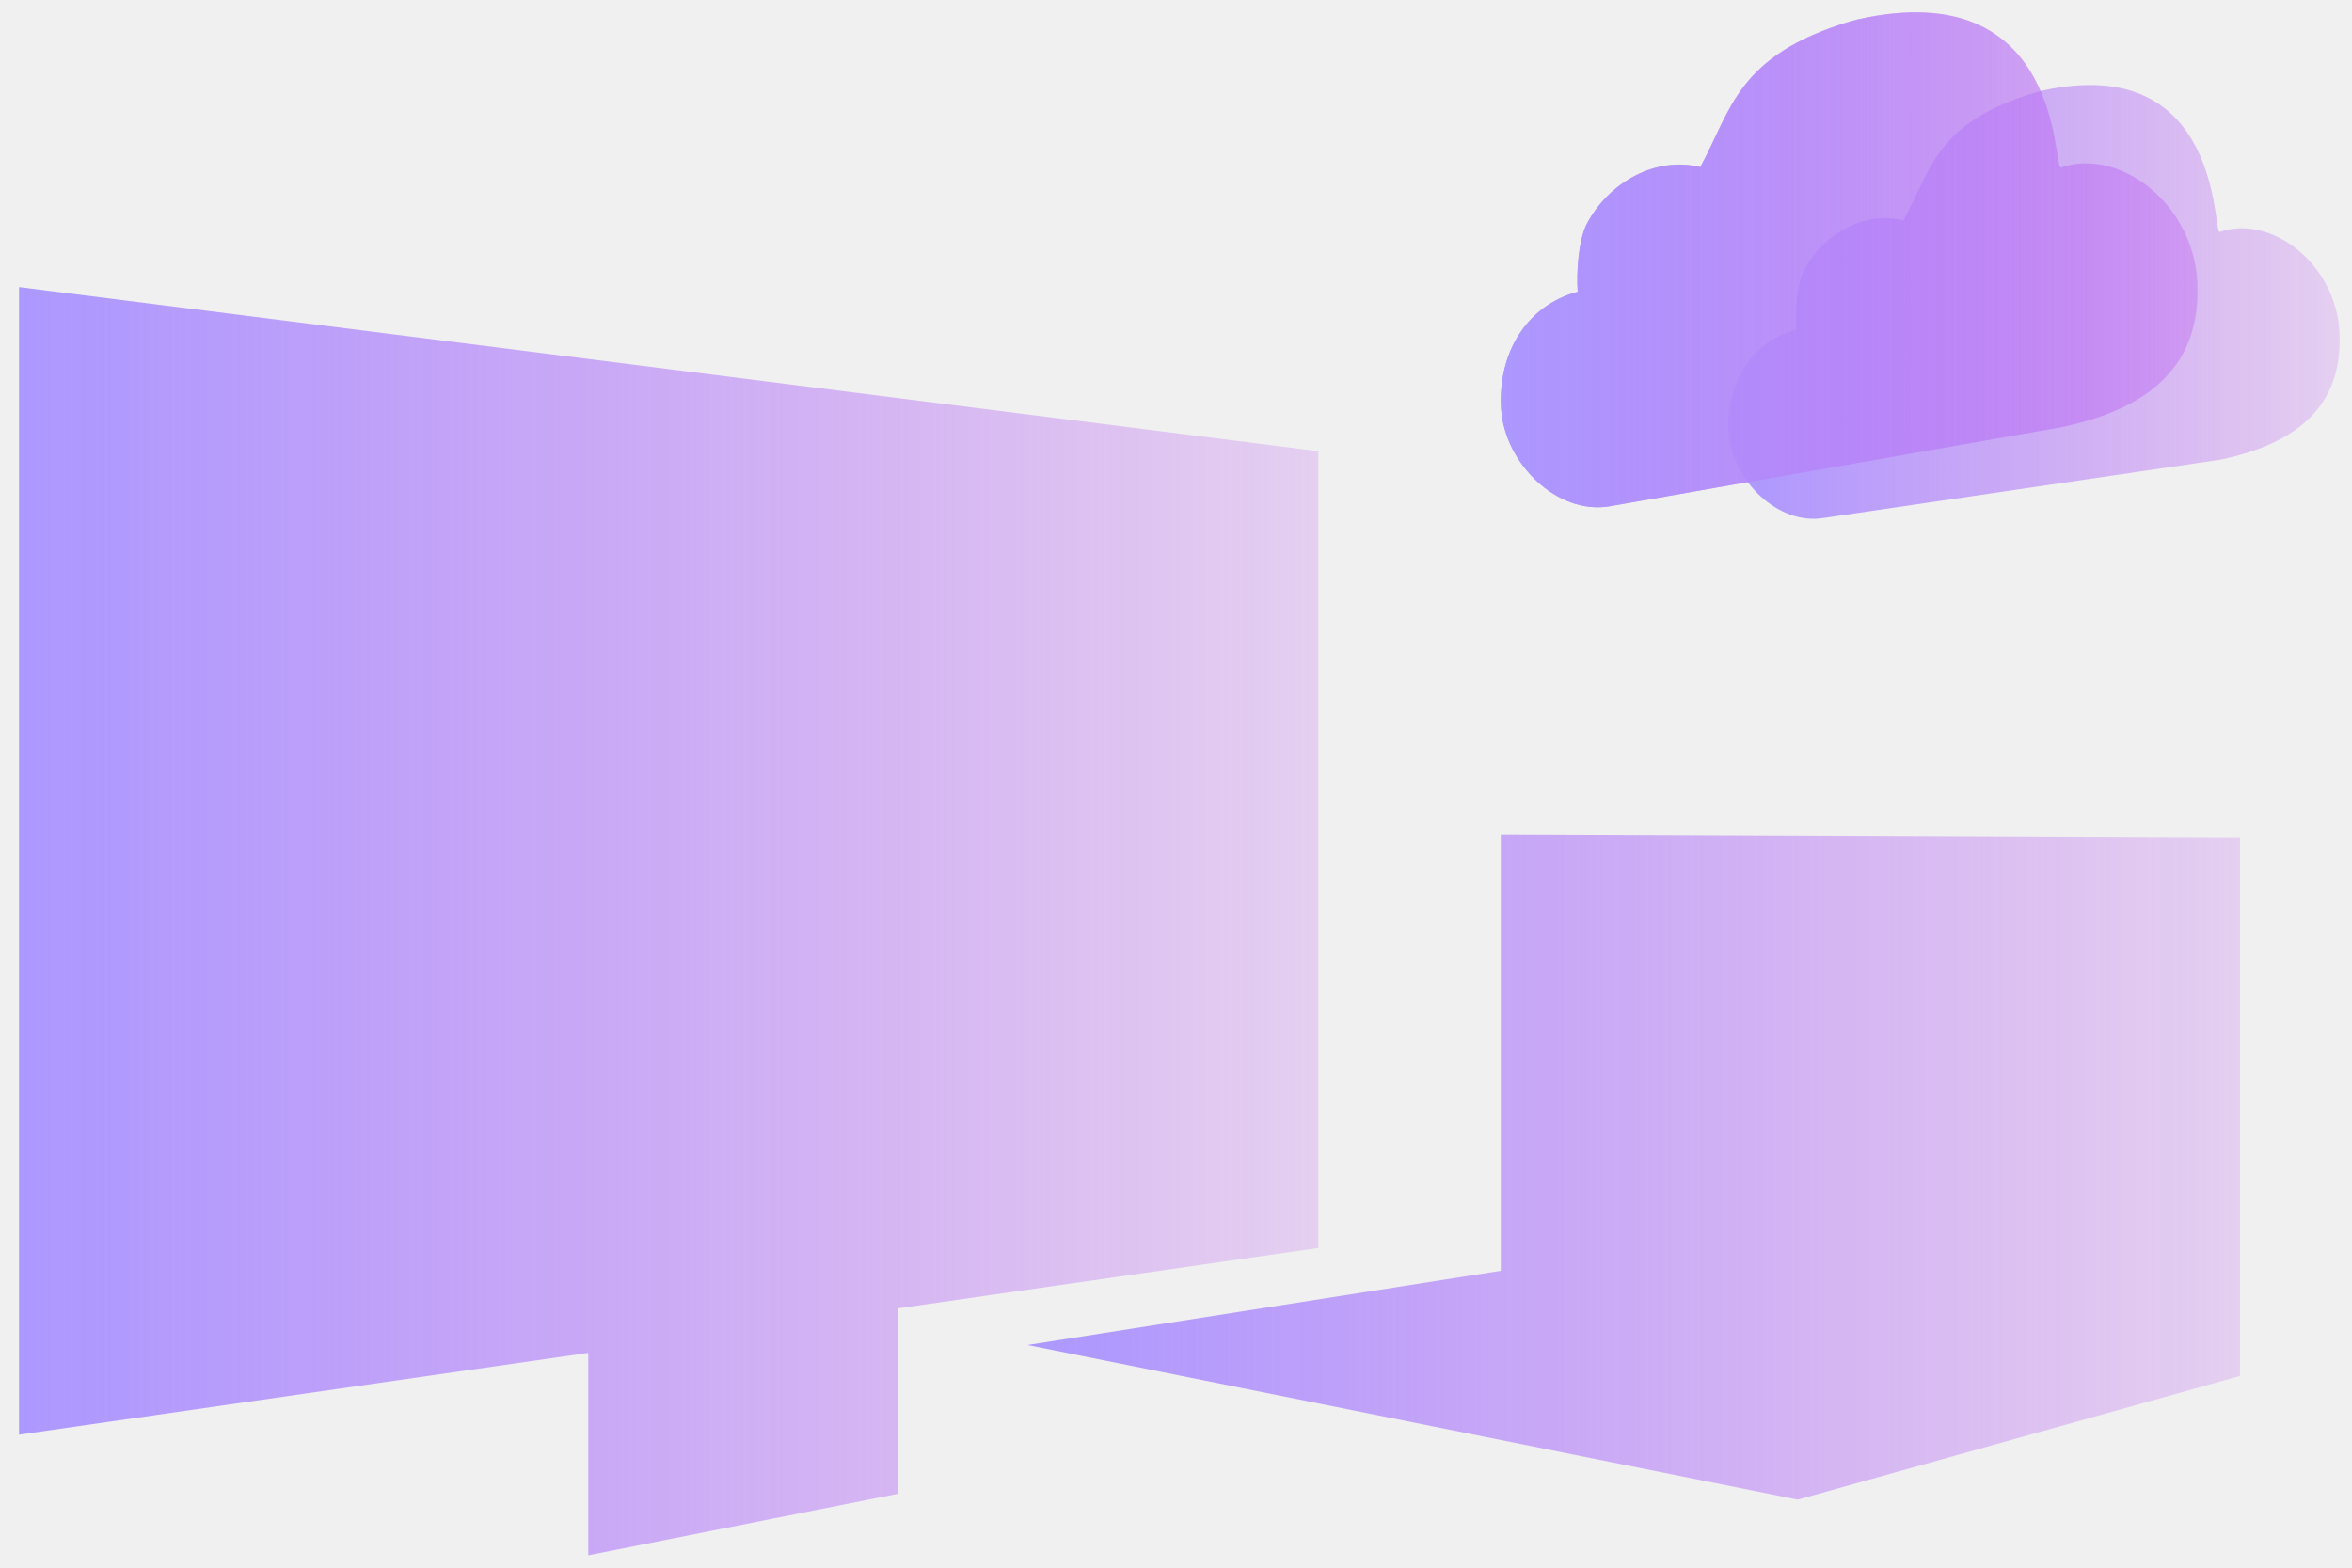
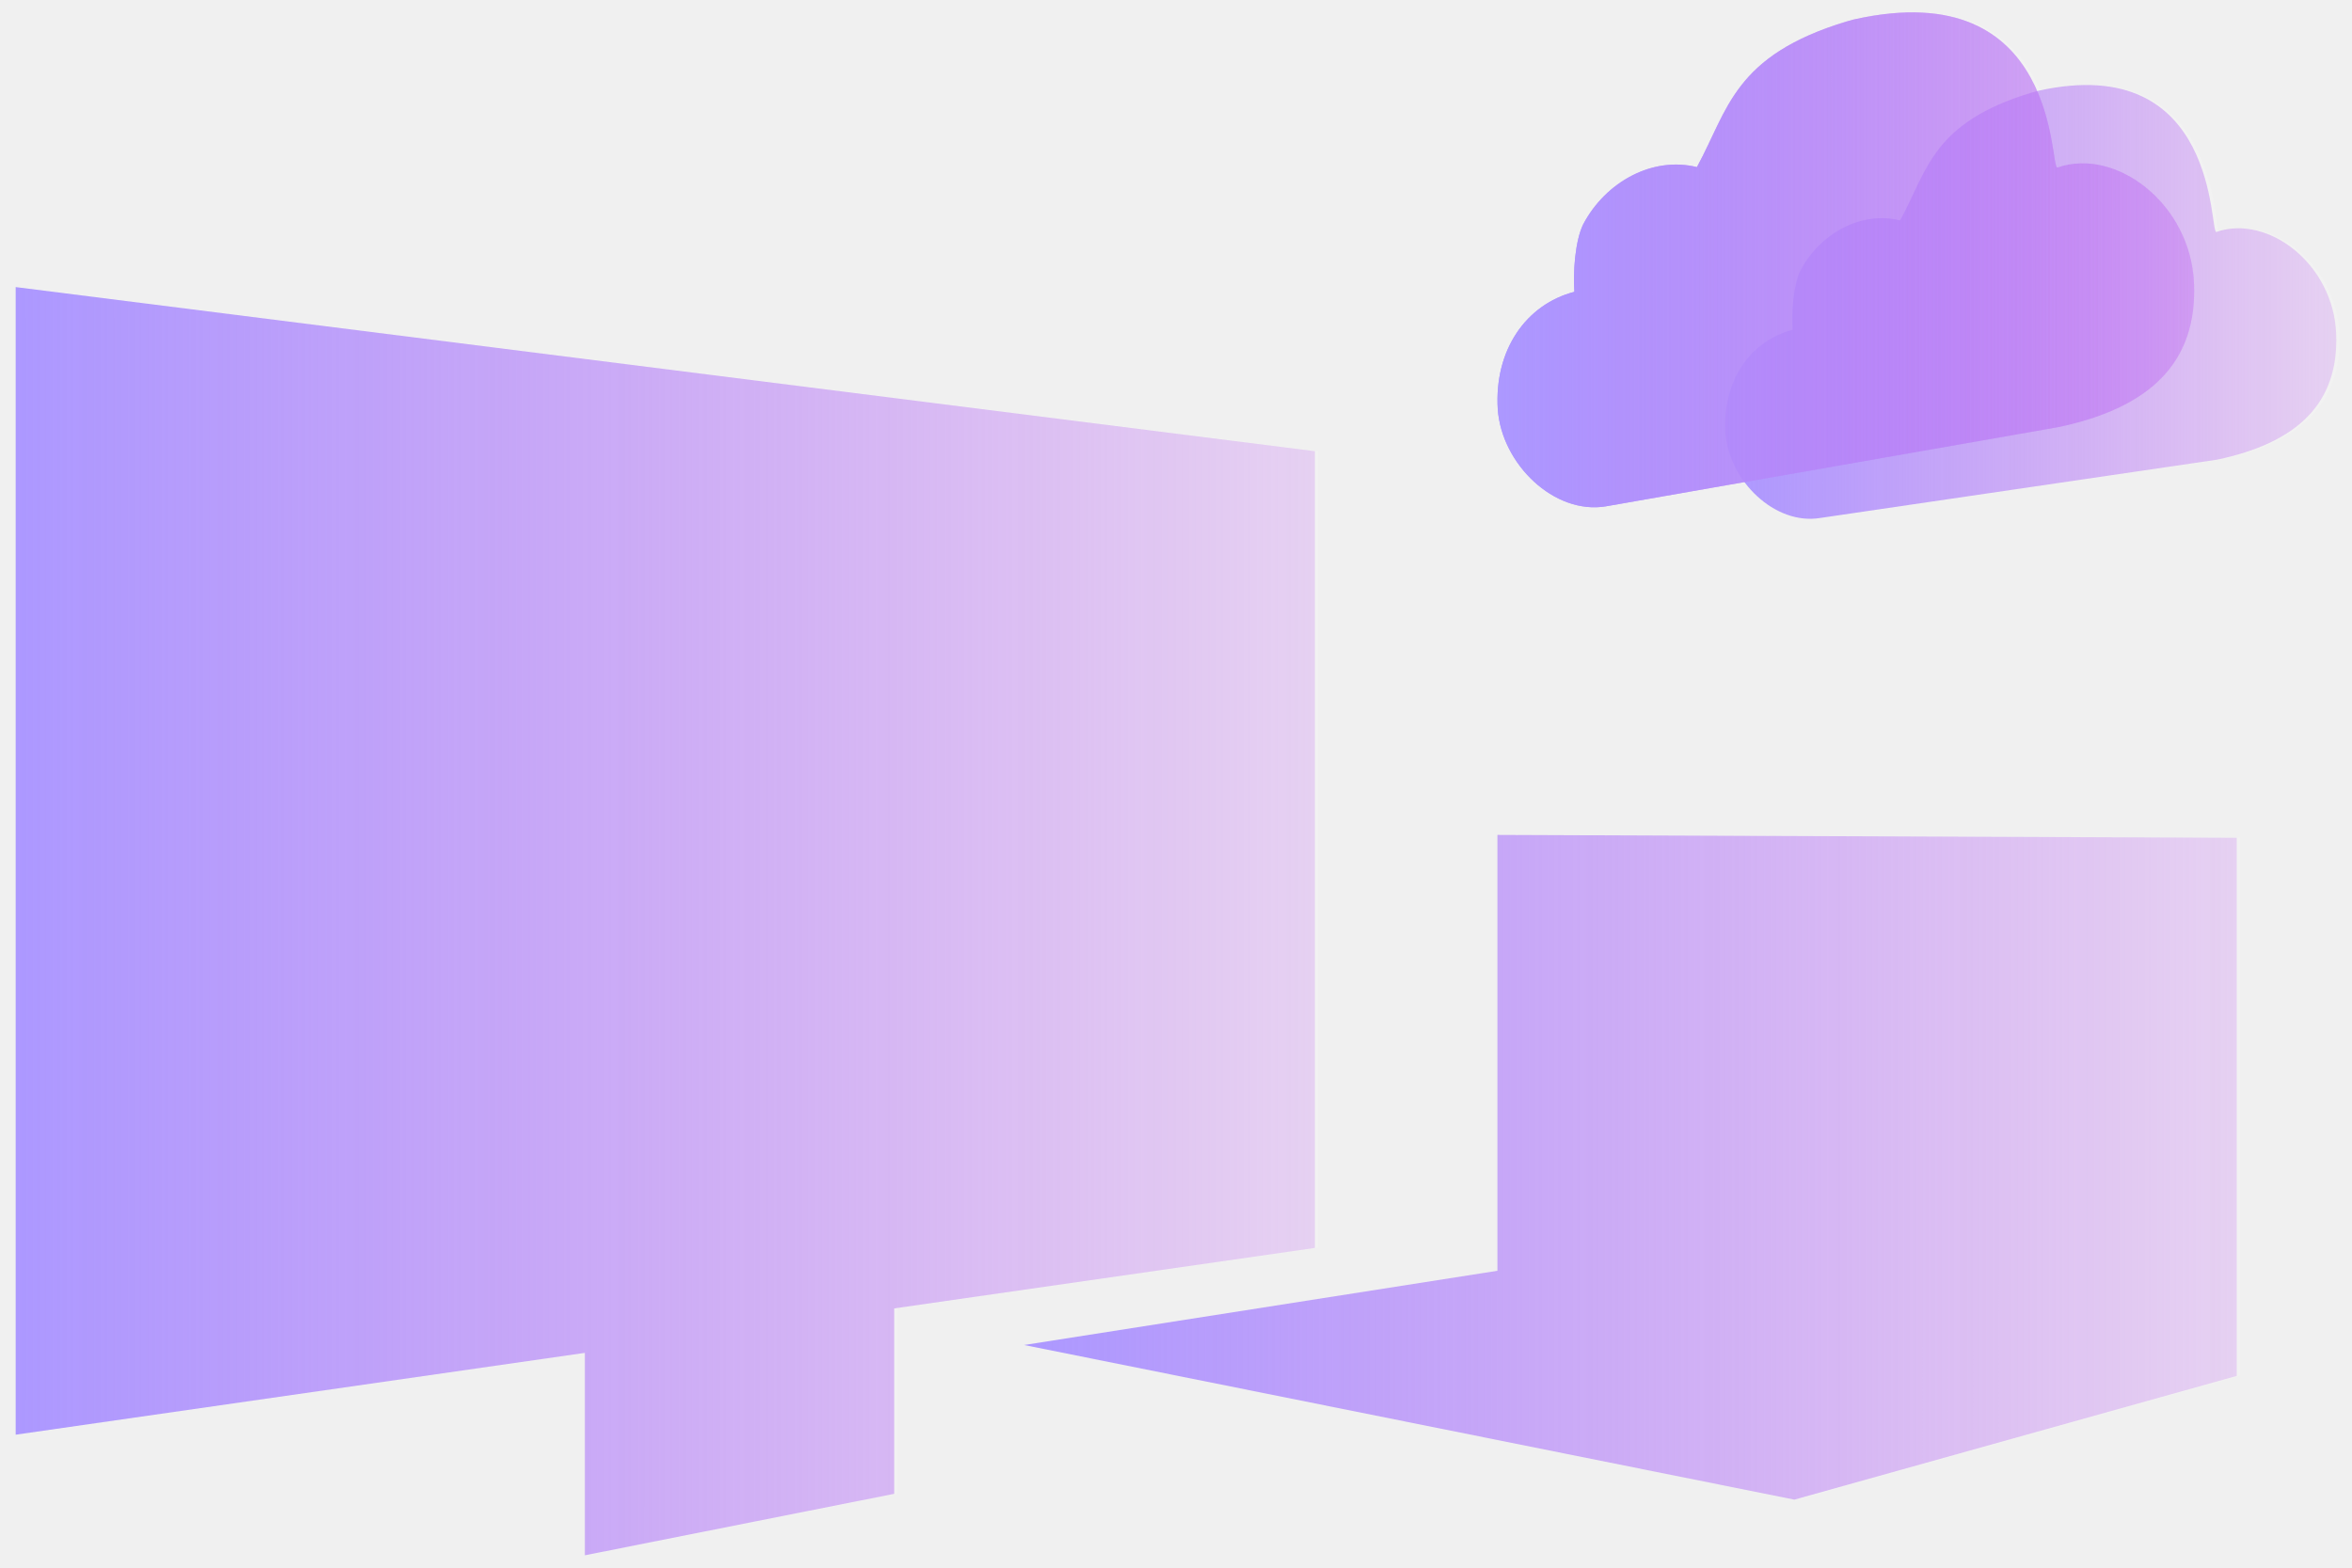
<svg xmlns="http://www.w3.org/2000/svg" version="1.1" x="0" y="0" width="300" height="200" viewBox="0, 0, 300, 200">
  <defs>
-     <linearGradient id="Gradient_1" gradientUnits="userSpaceOnUse" x1="131.058" y1="148.903" x2="285.728" y2="148.903">
+     <linearGradient id="Gradient_1" gradientUnits="userSpaceOnUse" x1="130.629" y1="148.903" x2="285.299" y2="148.903">
      <stop offset="0" stop-color="#AC98FF" />
      <stop offset="0" stop-color="#5F41DB" stop-opacity="0.8" />
      <stop offset="0" stop-color="#AC98FF" />
      <stop offset="1" stop-color="#C16EF1" stop-opacity="0.251" />
    </linearGradient>
-     <linearGradient id="Gradient_2" gradientUnits="userSpaceOnUse" x1="2.429" y1="117.523" x2="168.147" y2="117.523">
+     <linearGradient id="Gradient_2" gradientUnits="userSpaceOnUse" x1="2" y1="117.523" x2="167.718" y2="117.523">
      <stop offset="0" stop-color="#AC98FF" />
      <stop offset="0" stop-color="#5F41DB" stop-opacity="0.8" />
      <stop offset="0" stop-color="#AC98FF" />
      <stop offset="1" stop-color="#C16EF1" stop-opacity="0.251" />
    </linearGradient>
-     <linearGradient id="Gradient_3" gradientUnits="userSpaceOnUse" x1="7.858" y1="155.439" x2="162.718" y2="155.439">
+     <linearGradient id="Gradient_3" gradientUnits="userSpaceOnUse" x1="7.429" y1="155.439" x2="162.289" y2="155.439">
      <stop offset="0" stop-color="#AC98FF" />
      <stop offset="0" stop-color="#5F41DB" stop-opacity="0.8" />
      <stop offset="0" stop-color="#AC98FF" />
      <stop offset="1" stop-color="#C16EF1" stop-opacity="0.251" />
    </linearGradient>
-     <linearGradient id="Gradient_4" gradientUnits="userSpaceOnUse" x1="197.169" y1="168.891" x2="278.853" y2="168.891">
+     <linearGradient id="Gradient_4" gradientUnits="userSpaceOnUse" x1="196.74" y1="168.891" x2="278.424" y2="168.891">
      <stop offset="0" stop-color="#AC98FF" />
      <stop offset="0" stop-color="#5F41DB" stop-opacity="0.8" />
      <stop offset="0" stop-color="#AC98FF" />
      <stop offset="1" stop-color="#C16EF1" stop-opacity="0.251" />
    </linearGradient>
-     <linearGradient id="Gradient_5" gradientUnits="userSpaceOnUse" x1="220.482" y1="38.516" x2="298.429" y2="38.516">
+     <linearGradient id="Gradient_5" gradientUnits="userSpaceOnUse" x1="220.053" y1="38.516" x2="298" y2="38.516">
      <stop offset="0" stop-color="#AC98FF" />
      <stop offset="0" stop-color="#5F41DB" stop-opacity="0.8" />
      <stop offset="0" stop-color="#AC98FF" />
      <stop offset="1" stop-color="#C16EF1" stop-opacity="0.251" />
    </linearGradient>
-     <linearGradient id="Gradient_6" gradientUnits="userSpaceOnUse" x1="191.436" y1="33.149" x2="280.3" y2="33.149">
+     <linearGradient id="Gradient_6" gradientUnits="userSpaceOnUse" x1="191.007" y1="33.149" x2="279.871" y2="33.149">
      <stop offset="0" stop-color="#AC98FF" />
      <stop offset="0" stop-color="#5F41DB" stop-opacity="0.8" />
      <stop offset="0" stop-color="#AC98FF" />
      <stop offset="1" stop-color="#C16EF1" stop-opacity="0.251" />
    </linearGradient>
-     <linearGradient id="Gradient_7" gradientUnits="userSpaceOnUse" x1="191.436" y1="33.149" x2="280.3" y2="33.149">
+     <linearGradient id="Gradient_7" gradientUnits="userSpaceOnUse" x1="191.007" y1="33.149" x2="279.871" y2="33.149">
      <stop offset="0" stop-color="#AC98FF" />
      <stop offset="0" stop-color="#5F41DB" stop-opacity="0.8" />
      <stop offset="0" stop-color="#AC98FF" />
      <stop offset="1" stop-color="#C16EF1" stop-opacity="0.251" />
    </linearGradient>
  </defs>
-   <g id="Layer_1">
-     <path d="M285.728,175.536 L229.305,191.319 L131.058,171.591 L191.427,162.121 L191.427,106.487 L191.435,106.515 L285.728,106.882 L285.728,175.536 z" fill="url(#Gradient_1)" />
-     <path d="M168.147,57.561 L2.429,36.624 L2.429,183.033 L75.029,172.596 L75.029,198.421 L114.486,190.578 L114.486,166.923 L168.147,159.208 L168.147,57.561 z" fill="url(#Gradient_2)" />
-     <path d="M7.858,163.872 L162.718,147.005" fill="url(#Gradient_3)" />
-     <path d="M197.169,162.759 L278.853,175.022" fill="url(#Gradient_4)" />
-     <path d="M260.381,11.59 C283.537,6.414 282.239,29.905 283.131,29.594 C289.698,27.305 298.06,33.671 298.413,42.587 C298.765,51.487 293.41,56.502 283.224,58.645 L232.608,66.081 C226.813,67.036 220.952,61.339 220.513,55.218 C220.106,48.576 223.682,43.479 229.081,42.073 C228.934,39.978 229.137,36.436 230.07,34.521 C232.606,29.72 237.871,26.897 242.792,28.116 C246.283,21.726 246.876,15.645 259.568,11.812 L260.381,11.59 z" fill="url(#Gradient_5)" id="Layer_2" />
+   <g id="Layer_1" opacity="0.104">
+     <path d="M285.728,175.536 L229.305,191.319 L131.058,171.591 L191.427,162.121 L191.427,106.487 L191.435,106.515 L285.728,106.882 L285.728,175.536 z" fill="#FFFFFF" />
+     <path d="M168.147,57.561 L2.429,36.624 L2.429,183.033 L75.029,172.596 L75.029,198.421 L114.486,190.578 L114.486,166.923 L168.147,159.208 L168.147,57.561 z" fill="#FFFFFF" />
+     <path d="M7.858,163.872 L162.718,147.005" fill="#FFFFFF" />
+     <path d="M197.169,162.759 L278.853,175.022" fill="#FFFFFF" />
+     <path d="M260.381,11.59 C283.537,6.414 282.239,29.905 283.131,29.594 C289.698,27.305 298.06,33.671 298.413,42.587 C298.765,51.487 293.41,56.502 283.224,58.645 L232.608,66.081 C226.813,67.036 220.952,61.339 220.513,55.218 C220.106,48.576 223.682,43.479 229.081,42.073 C228.934,39.978 229.137,36.436 230.07,34.521 C232.606,29.72 237.871,26.897 242.792,28.116 C246.283,21.726 246.876,15.645 259.568,11.812 L260.381,11.59 z" fill="#FFFFFF" id="Layer_2" />
    <g id="Layer_2">
-       <path d="M236.923,2.476 C263.322,-3.425 261.842,21.729 262.859,21.374 C270.346,18.764 279.879,26.022 280.281,36.187 C280.682,46.334 274.578,52.051 262.966,54.493 L205.26,64.599 C198.653,65.688 191.971,59.193 191.471,52.214 C191.007,44.642 195.084,38.831 201.24,37.228 C201.071,34.84 201.303,30.802 202.366,28.618 C205.257,23.145 211.26,19.926 216.87,21.316 C220.85,14.032 221.526,7.098 235.996,2.728 L236.923,2.476 z" fill="url(#Gradient_6)" />
-       <path d="M236.923,2.476 C263.322,-3.425 261.842,21.729 262.859,21.374 C270.346,18.764 279.879,26.022 280.281,36.187 C280.682,46.334 274.578,52.051 262.966,54.493 L205.26,64.599 C198.653,65.688 191.971,59.193 191.471,52.214 C191.007,44.642 195.084,38.831 201.24,37.228 C201.071,34.84 201.303,30.802 202.366,28.618 C205.257,23.145 211.26,19.926 216.87,21.316 C220.85,14.032 221.526,7.098 235.996,2.728 L236.923,2.476 z" fill="url(#Gradient_7)" />
+       <path d="M236.923,2.476 C263.322,-3.425 261.842,21.729 262.859,21.374 C270.346,18.764 279.879,26.022 280.281,36.187 C280.682,46.334 274.578,52.051 262.966,54.493 L205.26,64.599 C198.653,65.688 191.971,59.193 191.471,52.214 C191.007,44.642 195.084,38.831 201.24,37.228 C201.071,34.84 201.303,30.802 202.366,28.618 C205.257,23.145 211.26,19.926 216.87,21.316 C220.85,14.032 221.526,7.098 235.996,2.728 L236.923,2.476 z" fill="#FFFFFF" />
+       <path d="M236.923,2.476 C263.322,-3.425 261.842,21.729 262.859,21.374 C270.346,18.764 279.879,26.022 280.281,36.187 C280.682,46.334 274.578,52.051 262.966,54.493 L205.26,64.599 C198.653,65.688 191.971,59.193 191.471,52.214 C191.007,44.642 195.084,38.831 201.24,37.228 C201.071,34.84 201.303,30.802 202.366,28.618 C205.257,23.145 211.26,19.926 216.87,21.316 C220.85,14.032 221.526,7.098 235.996,2.728 L236.923,2.476 z" fill="#FFFFFF" />
+     </g>
+   </g>
+   <g id="Layer_2">
+     <path d="M285.299,175.536 L228.876,191.319 L130.629,171.591 L190.998,162.121 L190.998,106.487 L191.006,106.515 L285.299,106.882 L285.299,175.536 z" fill="url(#Gradient_1)" />
+     <path d="M167.718,57.561 L2,36.624 L2,183.033 L74.6,172.596 L74.6,198.421 L114.057,190.578 L114.057,166.923 L167.718,159.208 L167.718,57.561 z" fill="url(#Gradient_2)" />
+     <path d="M7.429,163.872 L162.289,147.005" fill="url(#Gradient_3)" />
+     <path d="M196.74,162.759 L278.424,175.022" fill="url(#Gradient_4)" />
+     <path d="M259.952,11.59 C283.108,6.414 281.81,29.905 282.702,29.594 C289.269,27.305 297.631,33.671 297.984,42.587 C298.336,51.487 292.981,56.502 282.795,58.645 L232.179,66.081 C226.384,67.036 220.523,61.339 220.084,55.218 C219.677,48.576 223.253,43.479 228.652,42.073 C228.505,39.978 228.708,36.436 229.641,34.521 C232.177,29.72 237.442,26.897 242.363,28.116 C245.854,21.726 246.447,15.645 259.139,11.812 L259.952,11.59 z" fill="url(#Gradient_5)" id="Layer_2" />
+     <g id="Layer_2">
+       <path d="M236.494,2.476 C262.893,-3.425 261.413,21.729 262.43,21.374 C269.917,18.764 279.45,26.022 279.852,36.187 C280.253,46.334 274.149,52.051 262.537,54.493 L204.831,64.599 C198.224,65.688 191.542,59.193 191.042,52.214 C190.578,44.642 194.655,38.831 200.811,37.228 C200.642,34.84 200.874,30.802 201.937,28.618 C204.828,23.145 210.831,19.926 216.441,21.316 C220.421,14.032 221.097,7.098 235.567,2.728 L236.494,2.476 z" fill="url(#Gradient_6)" />
+       <path d="M236.494,2.476 C262.893,-3.425 261.413,21.729 262.43,21.374 C269.917,18.764 279.45,26.022 279.852,36.187 C280.253,46.334 274.149,52.051 262.537,54.493 L204.831,64.599 C198.224,65.688 191.542,59.193 191.042,52.214 C190.578,44.642 194.655,38.831 200.811,37.228 C200.642,34.84 200.874,30.802 201.937,28.618 C204.828,23.145 210.831,19.926 216.441,21.316 C220.421,14.032 221.097,7.098 235.567,2.728 L236.494,2.476 z" fill="url(#Gradient_7)" />
    </g>
  </g>
</svg>
